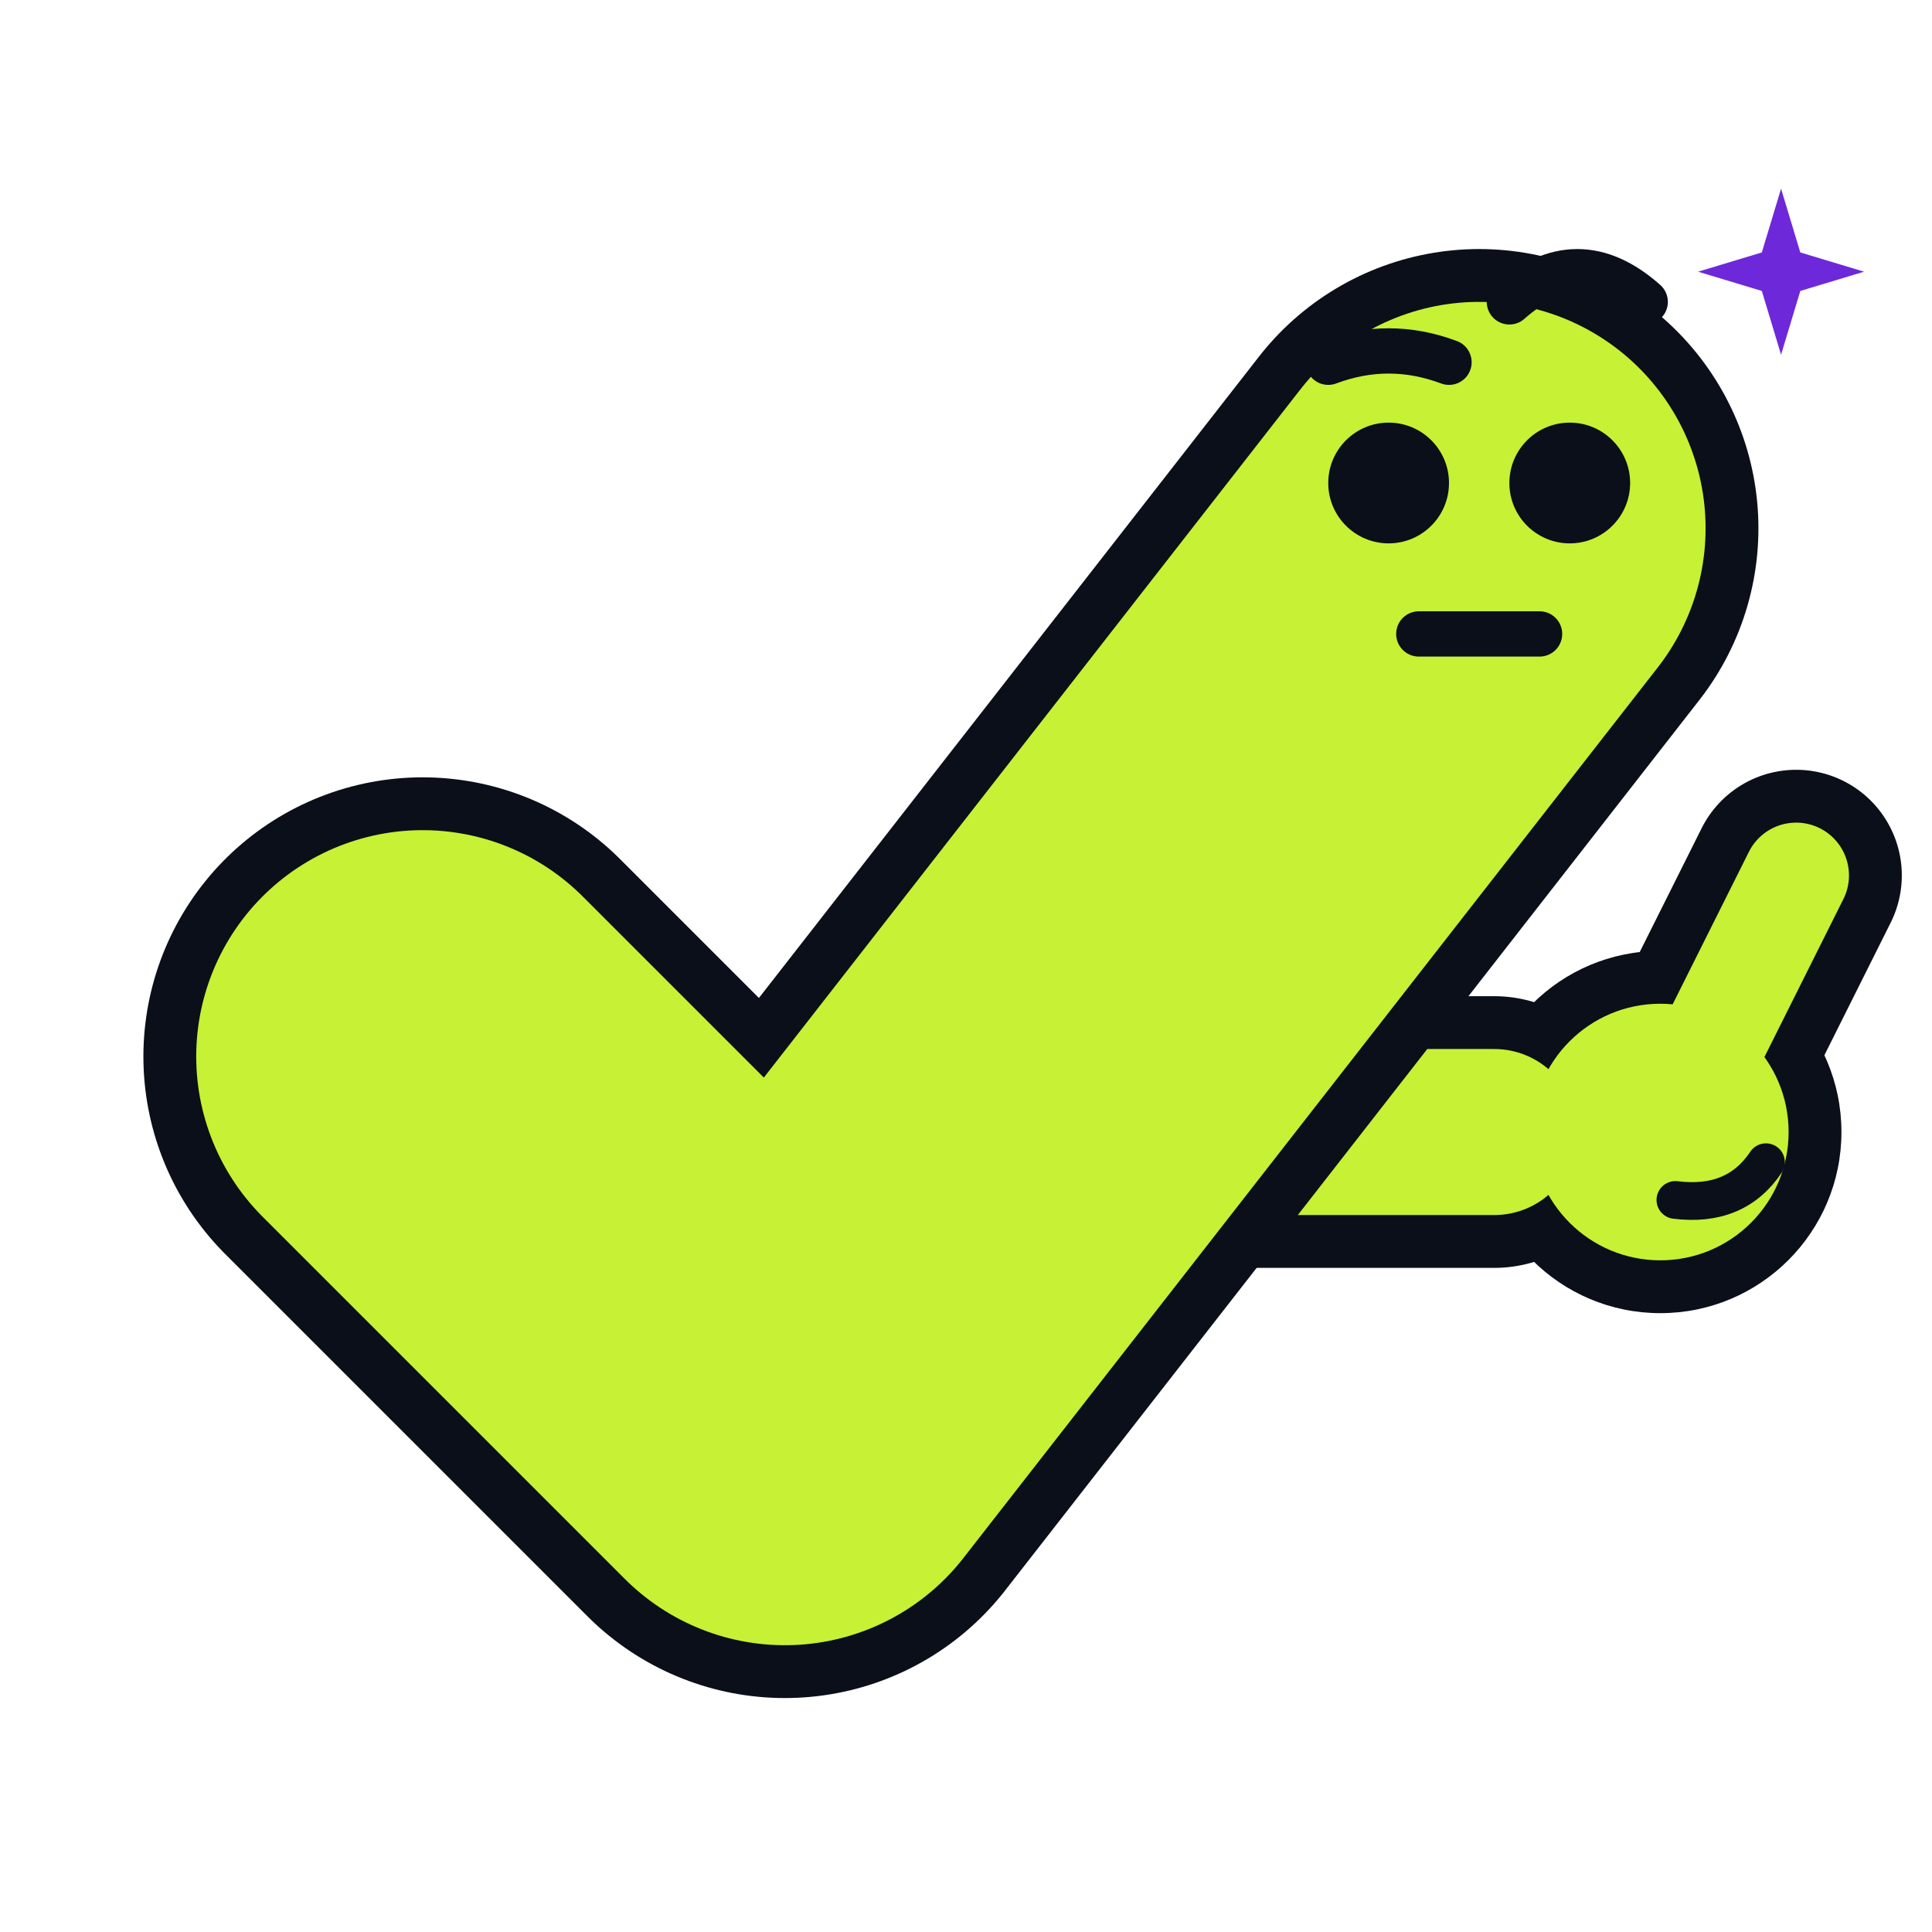
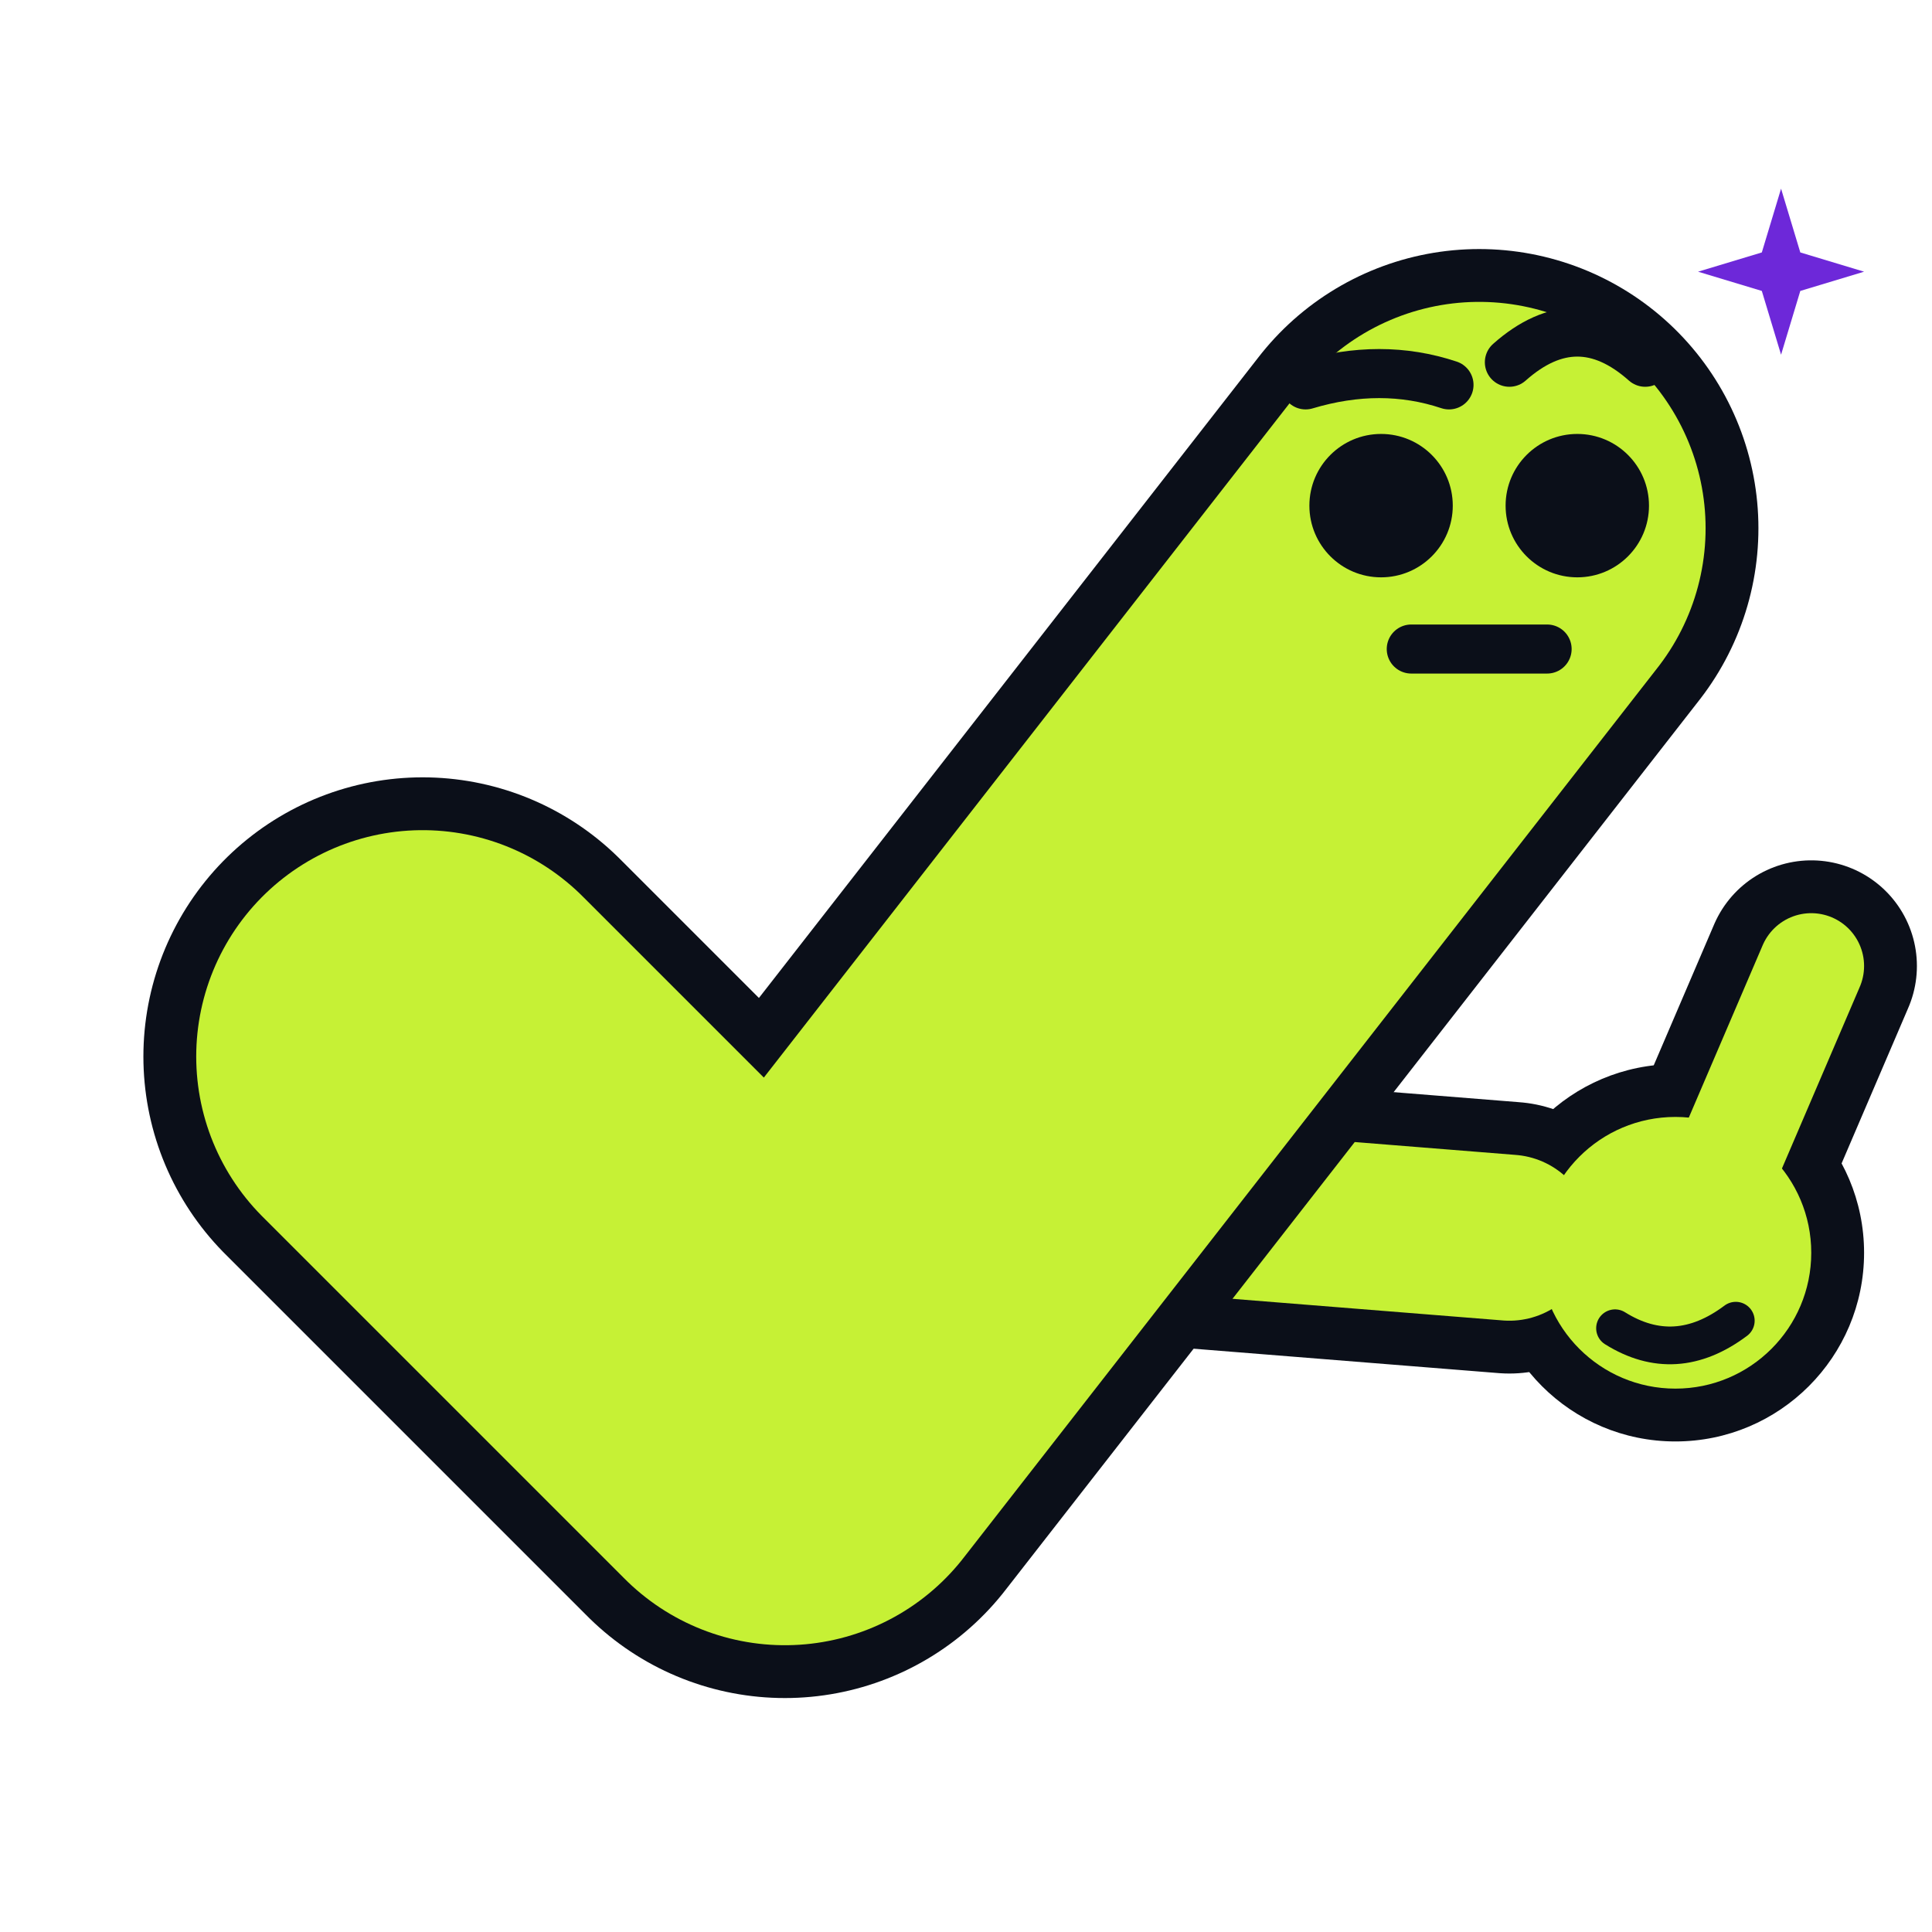
<svg xmlns="http://www.w3.org/2000/svg" viewBox="0 0 256 256" width="256" height="256" role="img" aria-label="Hacz — asystent AI marki Odhacz">
  <g id="behind">
-     <path d="M160 150L198 150" fill="none" stroke="#0B0F19" stroke-width="36" stroke-linecap="round" stroke-linejoin="round" />
-     <circle cx="220" cy="150" r="24" fill="#0B0F19" />
-     <path d="M226 140L238 116" fill="none" stroke="#0B0F19" stroke-width="28" stroke-linecap="round" stroke-linejoin="round" />
-     <path d="M160 150L198 150" fill="none" stroke="#C6F135" stroke-width="22" stroke-linecap="round" stroke-linejoin="round" />
-     <circle cx="220" cy="150" r="17" fill="#C6F135" />
-     <path d="M226 140L238 116" fill="none" stroke="#C6F135" stroke-width="14" stroke-linecap="round" stroke-linejoin="round" />
-     <path d="M222 159Q230 160 234 154" fill="none" stroke="#0B0F19" stroke-width="5" stroke-linecap="round" stroke-linejoin="round" />
+     <path d="M150 160L200 164" fill="none" stroke="#0B0F19" stroke-width="36" stroke-linecap="round" stroke-linejoin="round" />
+     <circle cx="222" cy="166" r="25" fill="#0B0F19" />
+     <path d="M228 156L240 128" fill="none" stroke="#0B0F19" stroke-width="28" stroke-linecap="round" stroke-linejoin="round" />
+     <path d="M150 160L200 164" fill="none" stroke="#C6F135" stroke-width="22" stroke-linecap="round" stroke-linejoin="round" />
+     <circle cx="222" cy="166" r="18" fill="#C6F135" />
+     <path d="M228 156L240 128" fill="none" stroke="#C6F135" stroke-width="14" stroke-linecap="round" stroke-linejoin="round" />
+     <path d="M214 176Q222 181 230 175" fill="none" stroke="#0B0F19" stroke-width="5" stroke-linecap="round" stroke-linejoin="round" />
  </g>
  <g id="body">
    <path d="M56 140L104 188L196 70" fill="none" stroke="#0B0F19" stroke-width="74" stroke-linecap="round" stroke-linejoin="round" />
    <path d="M56 140L104 188L196 70" fill="none" stroke="#C6F135" stroke-width="60" stroke-linecap="round" stroke-linejoin="round" />
  </g>
  <g id="face">
-     <circle cx="184" cy="64" r="8" fill="#0B0F19" />
-     <circle cx="208" cy="64" r="8" fill="#0B0F19" />
-     <path d="M188 84H204" fill="none" stroke="#0B0F19" stroke-width="6" stroke-linecap="round" stroke-linejoin="round" />
-     <path d="M176 48Q184 45 192 48" fill="none" stroke="#0B0F19" stroke-width="6" stroke-linecap="round" stroke-linejoin="round" />
-     <path d="M200 40Q209 32 218 40" fill="none" stroke="#0B0F19" stroke-width="6" stroke-linecap="round" stroke-linejoin="round" />
+     <circle cx="183" cy="67" r="9.5" fill="#0B0F19" />
+     <circle cx="209" cy="67" r="9.5" fill="#0B0F19" />
+     <path d="M187 86H205" fill="none" stroke="#0B0F19" stroke-width="6.5" stroke-linecap="round" stroke-linejoin="round" />
+     <path d="M173 51Q183 48 192 51" fill="none" stroke="#0B0F19" stroke-width="6.5" stroke-linecap="round" stroke-linejoin="round" />
+     <path d="M200 48Q209 40 218 48" fill="none" stroke="#0B0F19" stroke-width="6.5" stroke-linecap="round" stroke-linejoin="round" />
  </g>
  <polygon points="236,25 238.55,33.45 247,36 238.55,38.55 236,47 233.45,38.55 225,36 233.45,33.45" fill="#6D28D9" />
</svg>
